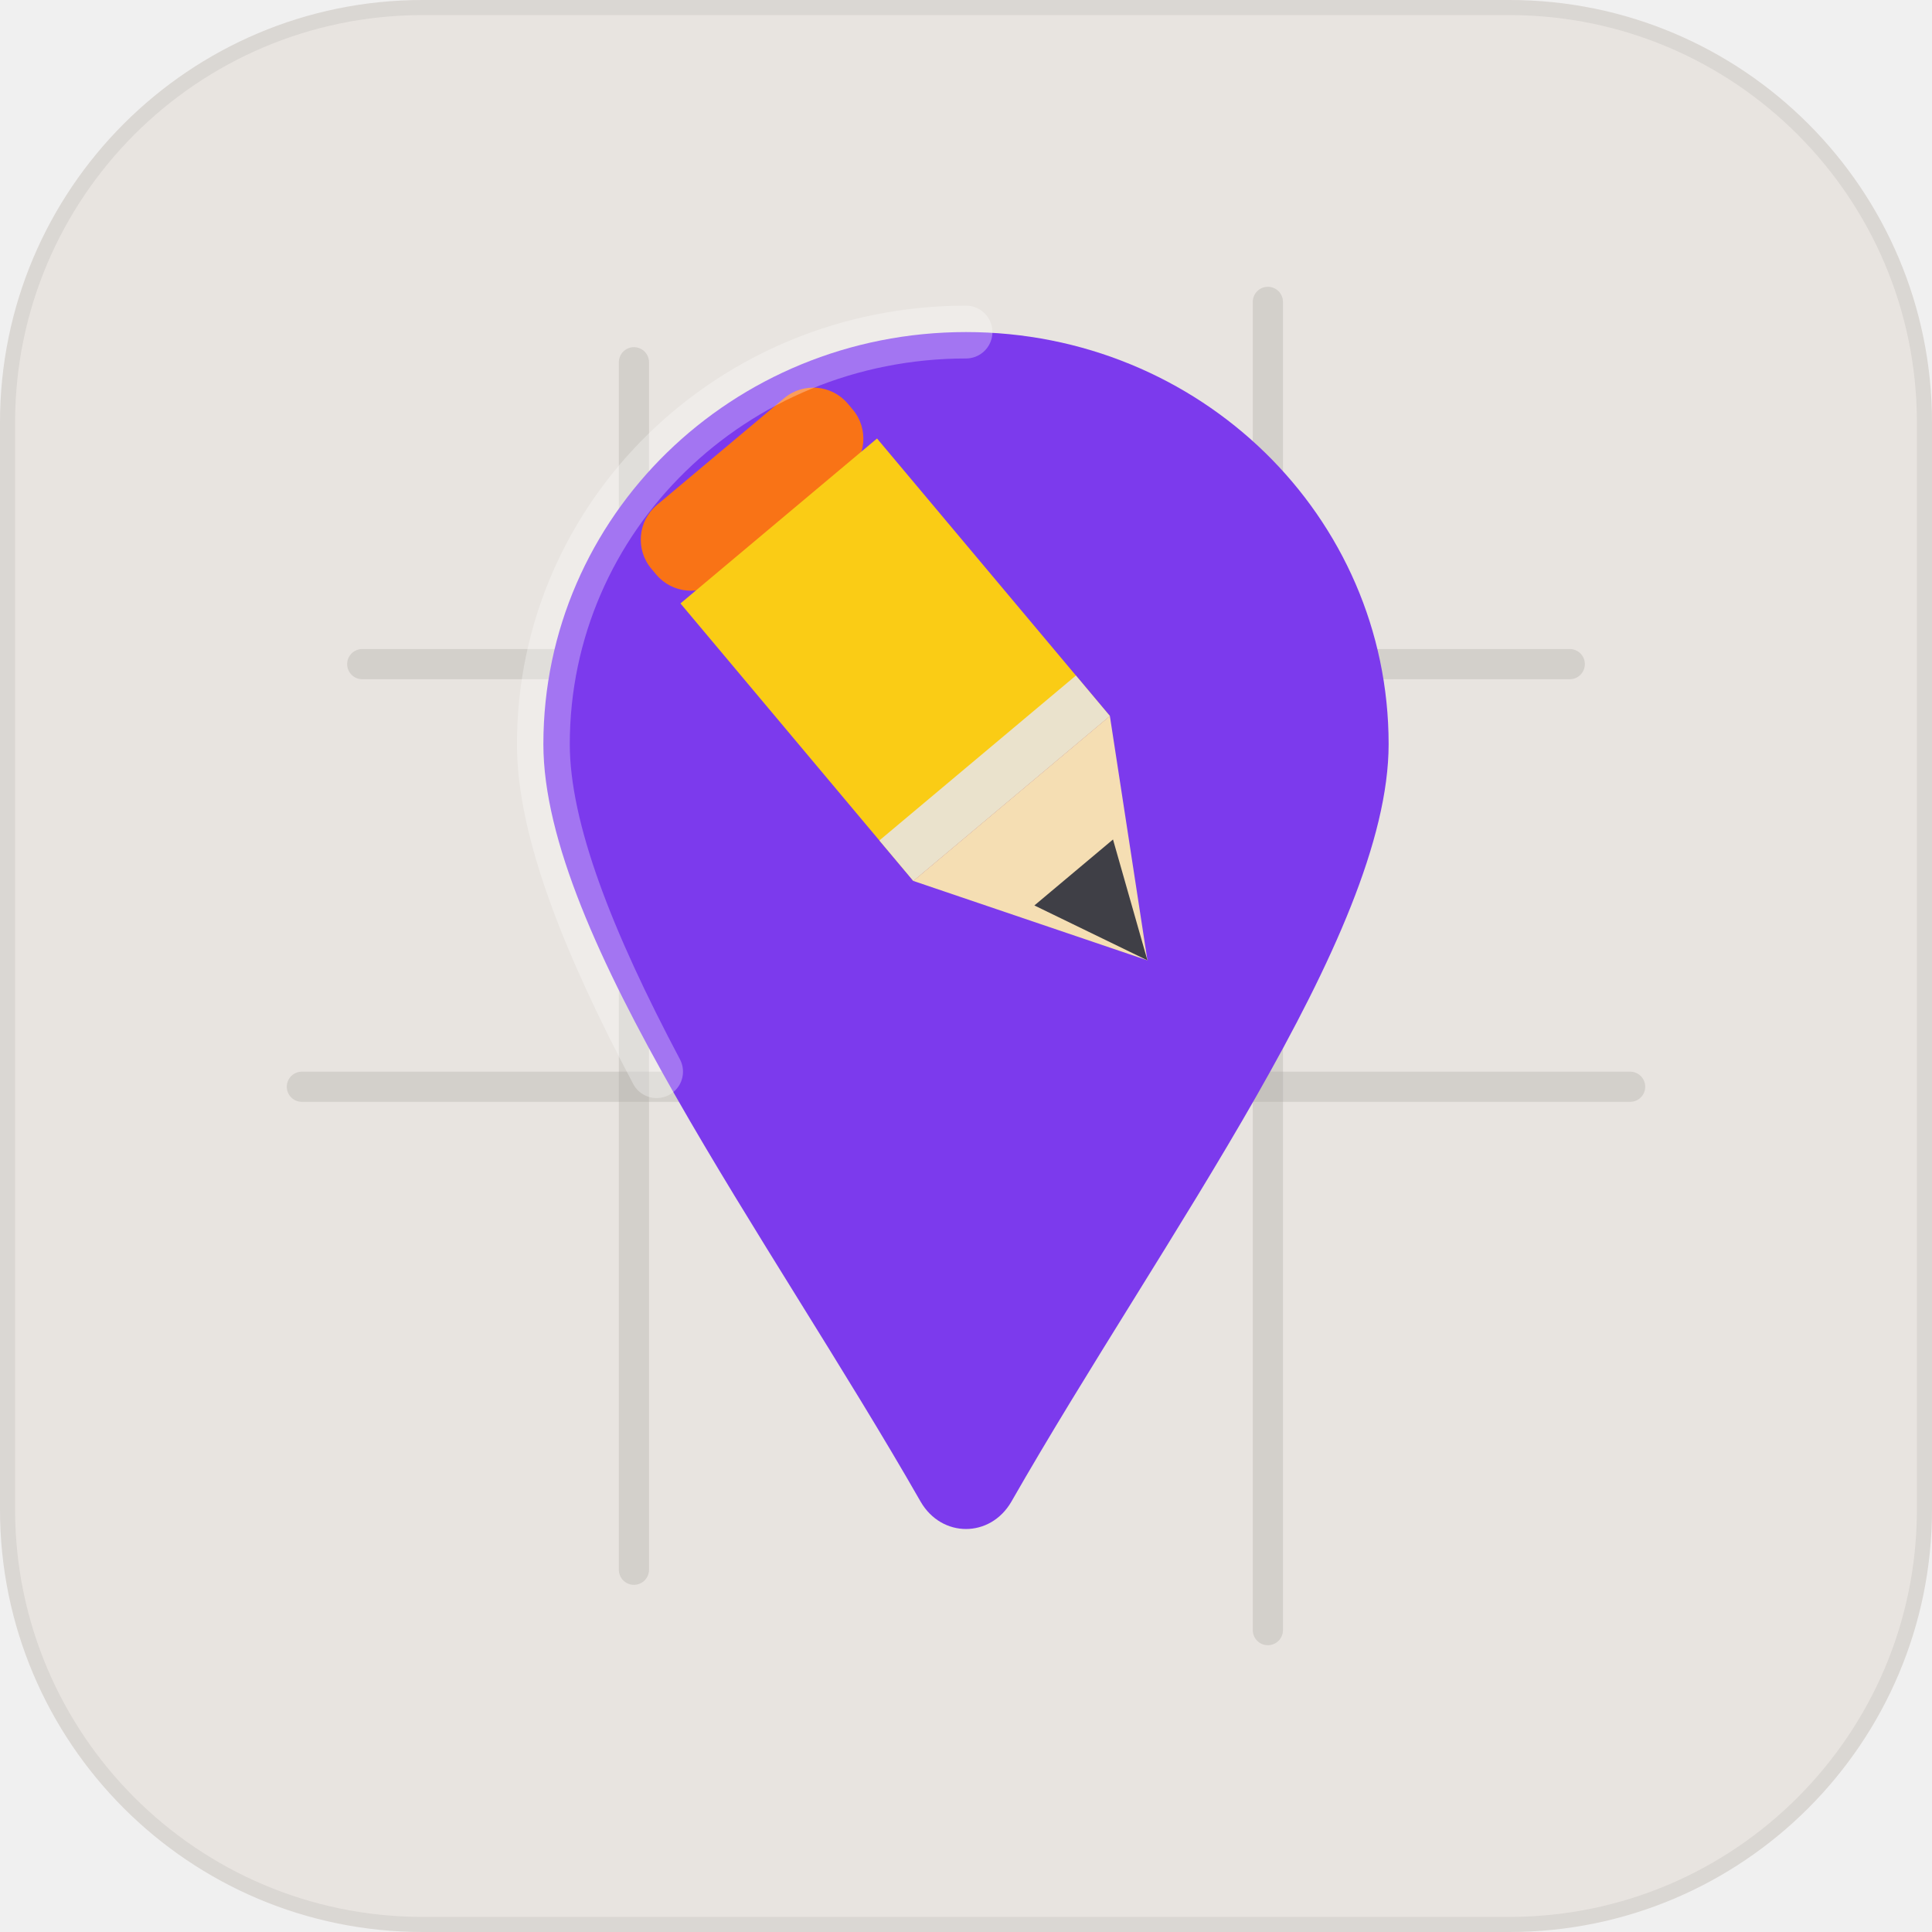
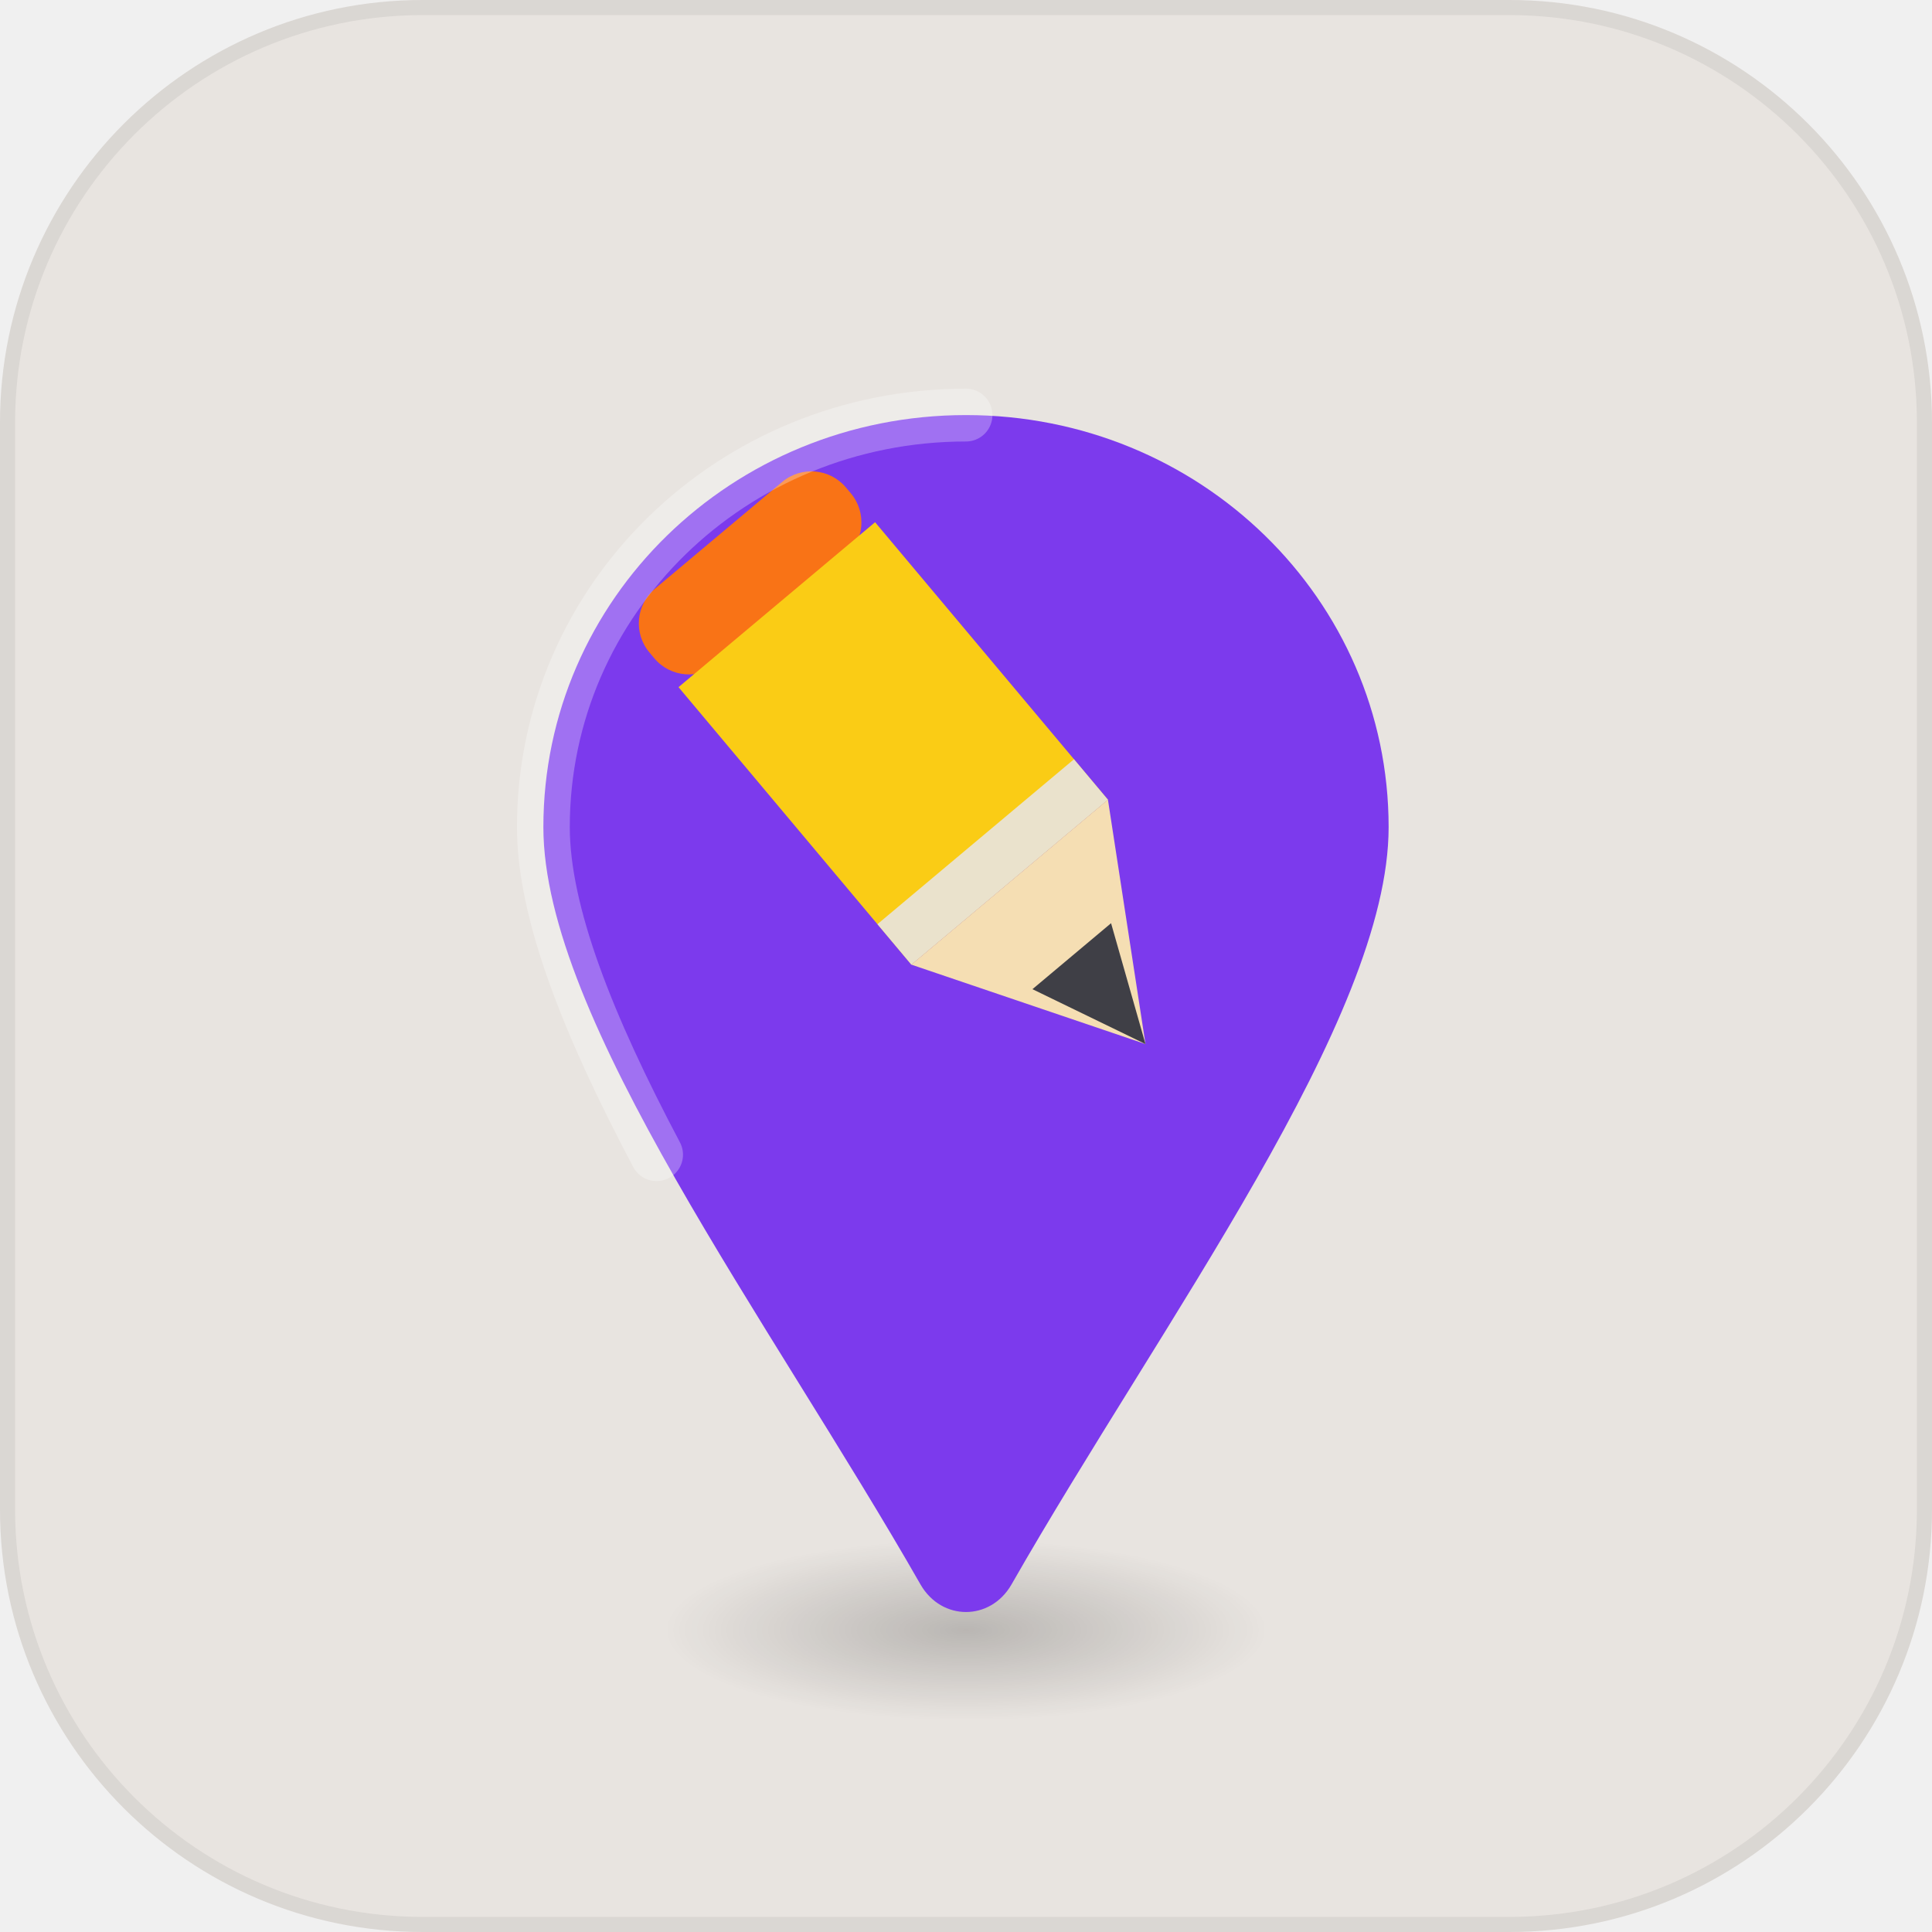
<svg xmlns="http://www.w3.org/2000/svg" width="128" height="128" viewBox="0 0 128 128" fill="none">
+   <defs>
+     <clipPath id="pinHead">
+       <circle cx="64" cy="55" r="27" />
+     </clipPath>
+     <radialGradient id="shadow" cx="50%" cy="50%" r="50%">
+       <stop offset="0%" stop-color="#000000" stop-opacity="0.20" />
+       <stop offset="100%" stop-color="#000000" stop-opacity="0" />
+     </radialGradient>
+   </defs>
  <rect width="128" height="128" rx="28" fill="#e8e4e0" />
  <rect x="0.5" y="0.5" width="127" height="127" rx="27.5" stroke="#000000" stroke-opacity="0.06" />
-   <g stroke="#a8a29e" stroke-opacity="0.32" stroke-width="2" stroke-linecap="round">
-     <path d="M24 44 L104 44" />
-     <path d="M20 72 L108 72" />
-     <path d="M42 24 L42 104" />
-     <path d="M84 20 L84 108" />
-   </g>
-   <defs>
-     <clipPath id="pinHead">
-       <circle cx="64" cy="49.3" r="27" />
-     </clipPath>
-   </defs>
-   <path d="M64 22            C48.5 22 36 34.2 36 49.3            C36 62 51 82 61 99.5            C62.4 101.9 65.6 101.9 67 99.5            C77 82 92 62 92 49.3            C92 34.2 79.5 22 64 22 Z" fill="#7c3aed" />
+   <ellipse cx="64" cy="108" rx="20" ry="6" fill="url(#shadow)" />
+   <path d="M64 27.5            C48.5 27.5 36 39.7 36 54.8            C36 67.5 51 87.5 61 105            C62.4 107.4 65.6 107.4 67 105            C77 87.5 92 67.5 92 54.8            C92 39.7 79.5 27.5 64 27.5 Z" fill="#7c3aed" />
  <g clip-path="url(#pinHead)">
-     <g transform="rotate(-40 64 49.3)">
-       <rect x="55.5" y="24" width="17" height="6.5" rx="3" fill="#f97316" />
-       <rect x="55.5" y="30" width="17" height="24" fill="#facc15" />
-       <rect x="55.5" y="50.5" width="17" height="3.5" fill="#e8e4e0" fill-opacity="0.9" />
-       <path d="M55.5 54 L64 68 L72.5 54 Z" fill="#f5deb3" />
-       <path d="M60.6 60.4 L64 68 L67.4 60.4 Z" fill="#3f3f46" />
+     <g transform="rotate(-40 64 55)">
+       <rect x="55.5" y="29.5" width="17" height="6.5" rx="3" fill="#f97316" />
+       <rect x="55.5" y="35.5" width="17" height="24" fill="#facc15" />
+       <rect x="55.5" y="56" width="17" height="3.5" fill="#e8e4e0" fill-opacity="0.9" />
+       <path d="M55.5 59.5 L64 73.5 L72.5 59.5 Z" fill="#f5deb3" />
+       <path d="M60.6 65.9 L64 73.5 L67.4 65.9 Z" fill="#3f3f46" />
    </g>
  </g>
-   <path d="M64 22 C48.5 22 36 34.2 36 49.3 C36 55 39 62.5 43.5 71" stroke="#ffffff" stroke-opacity="0.30" stroke-width="3.5" stroke-linecap="round" fill="none" />
+   <path d="M64 27.5 C48.5 27.5 36 39.7 36 54.8 C36 60.5 39 68 43.5 76.5" stroke="#ffffff" stroke-opacity="0.28" stroke-width="3.5" stroke-linecap="round" fill="none" />
</svg>
